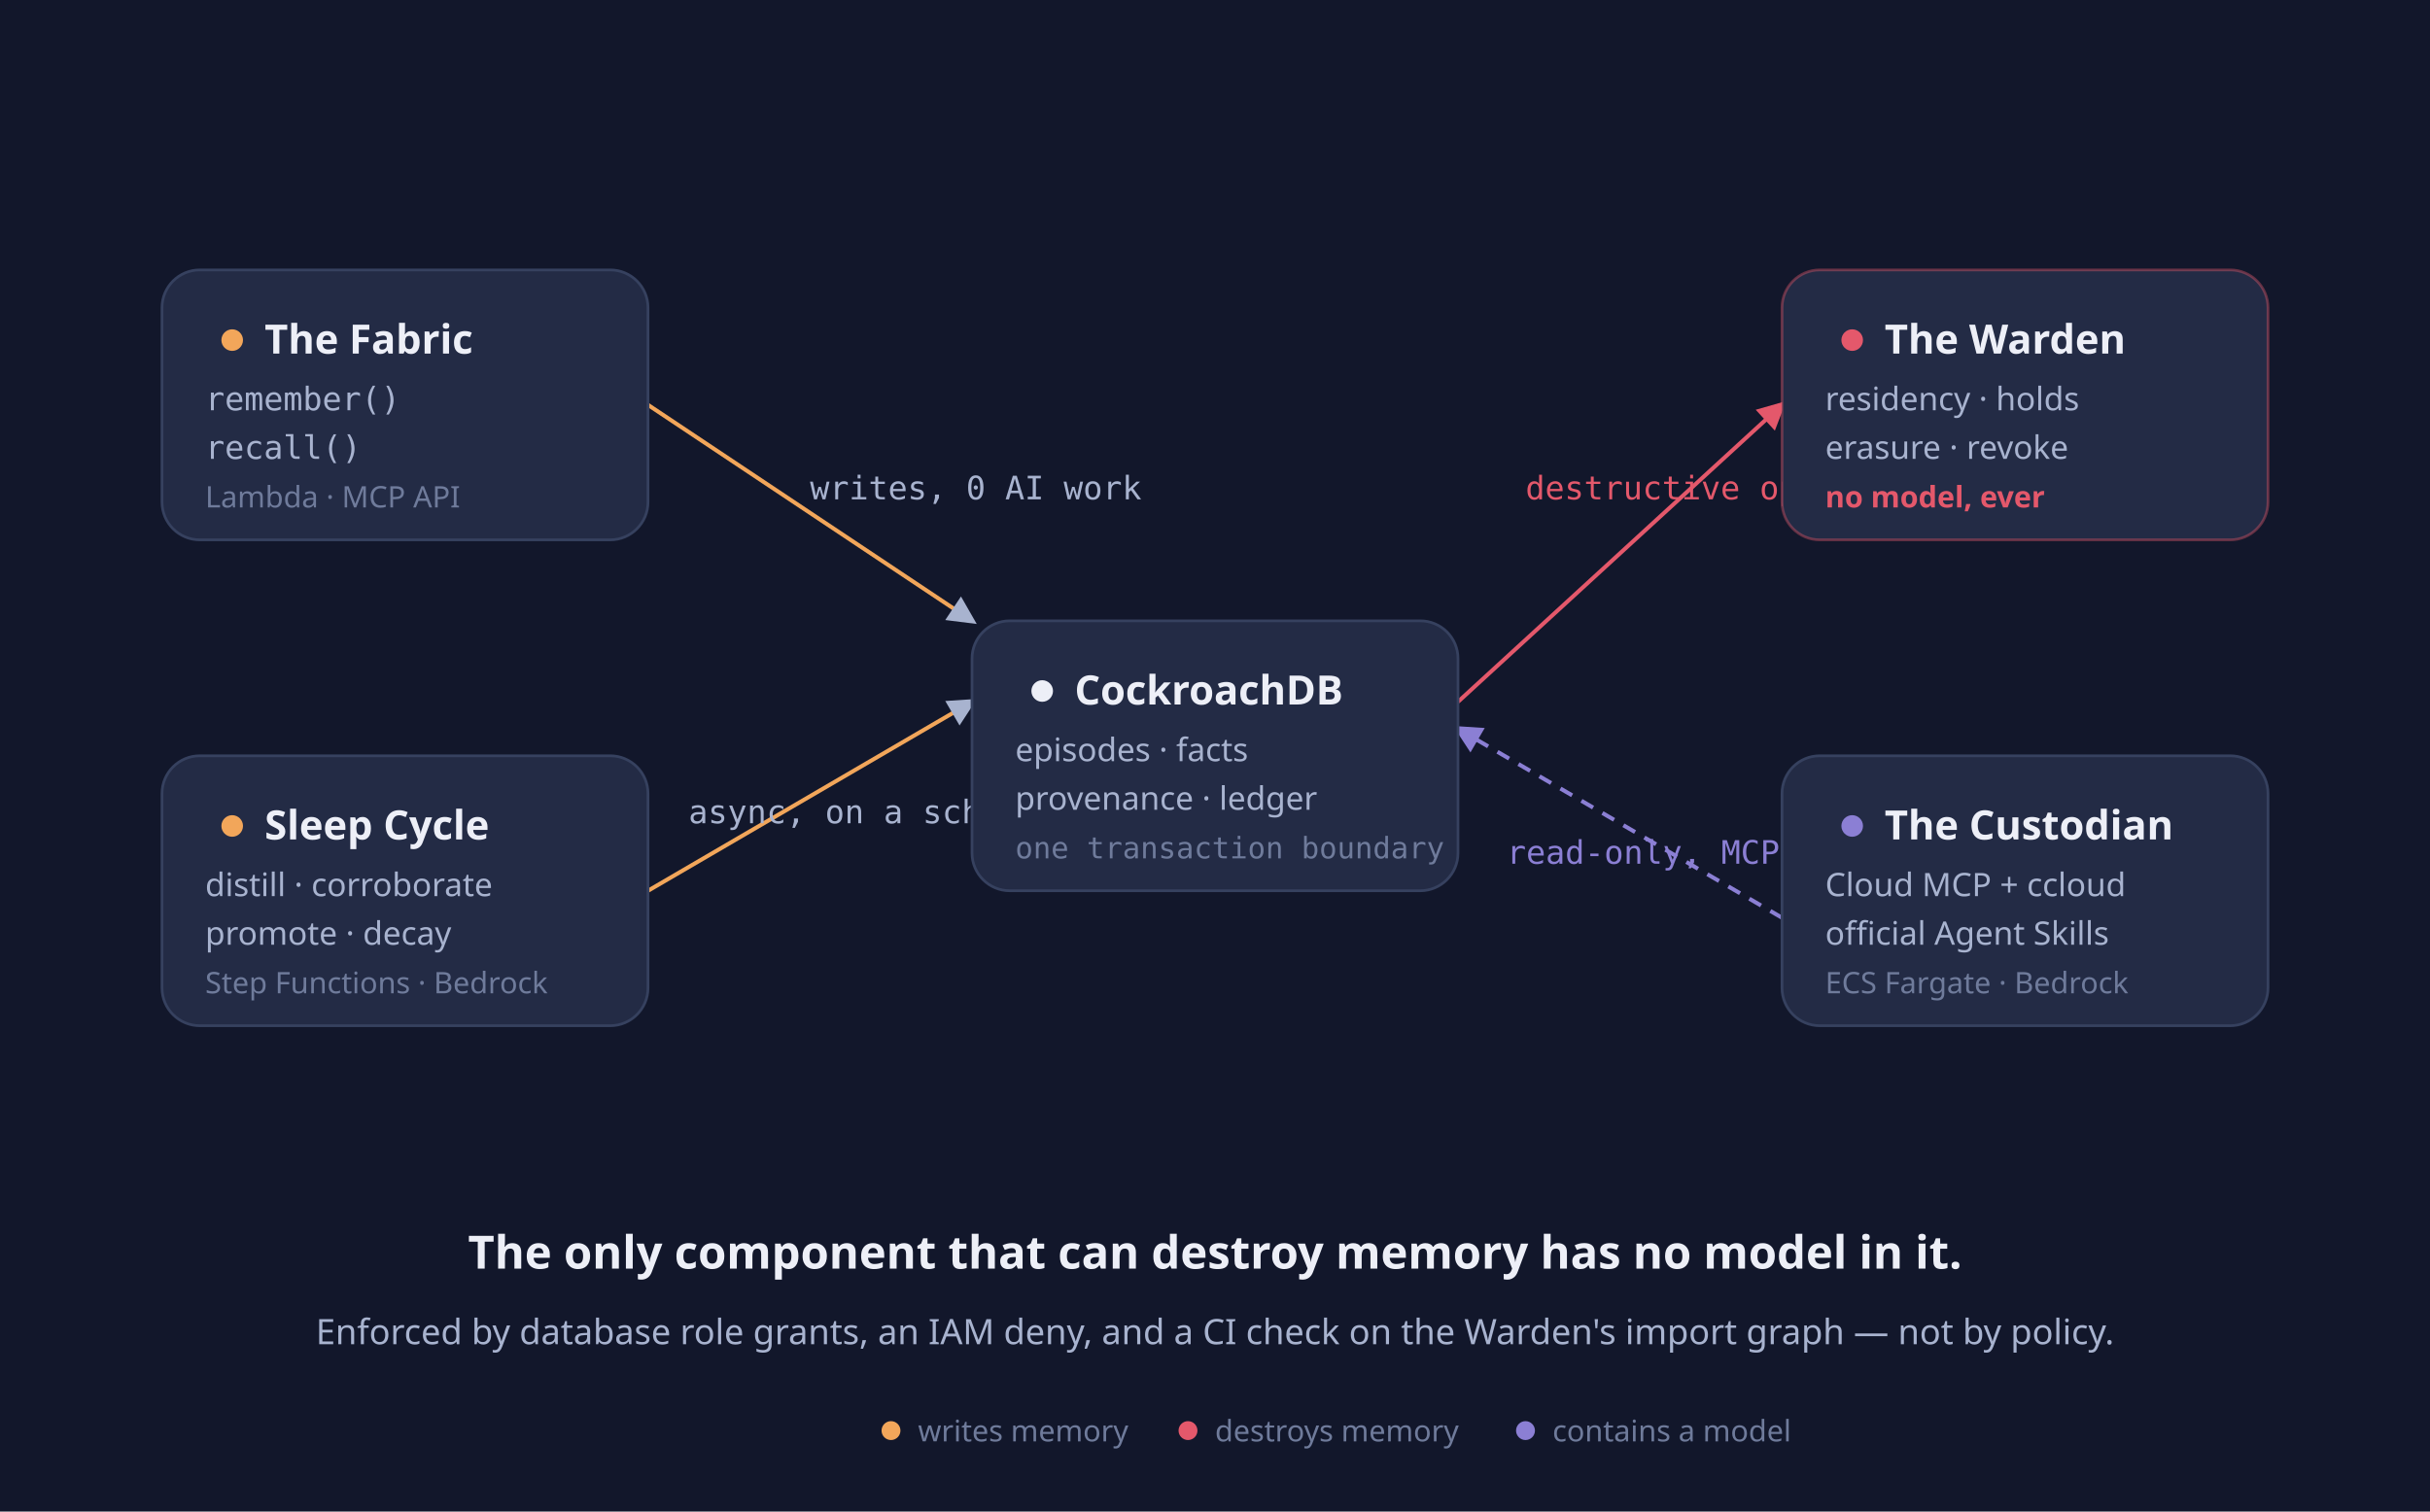
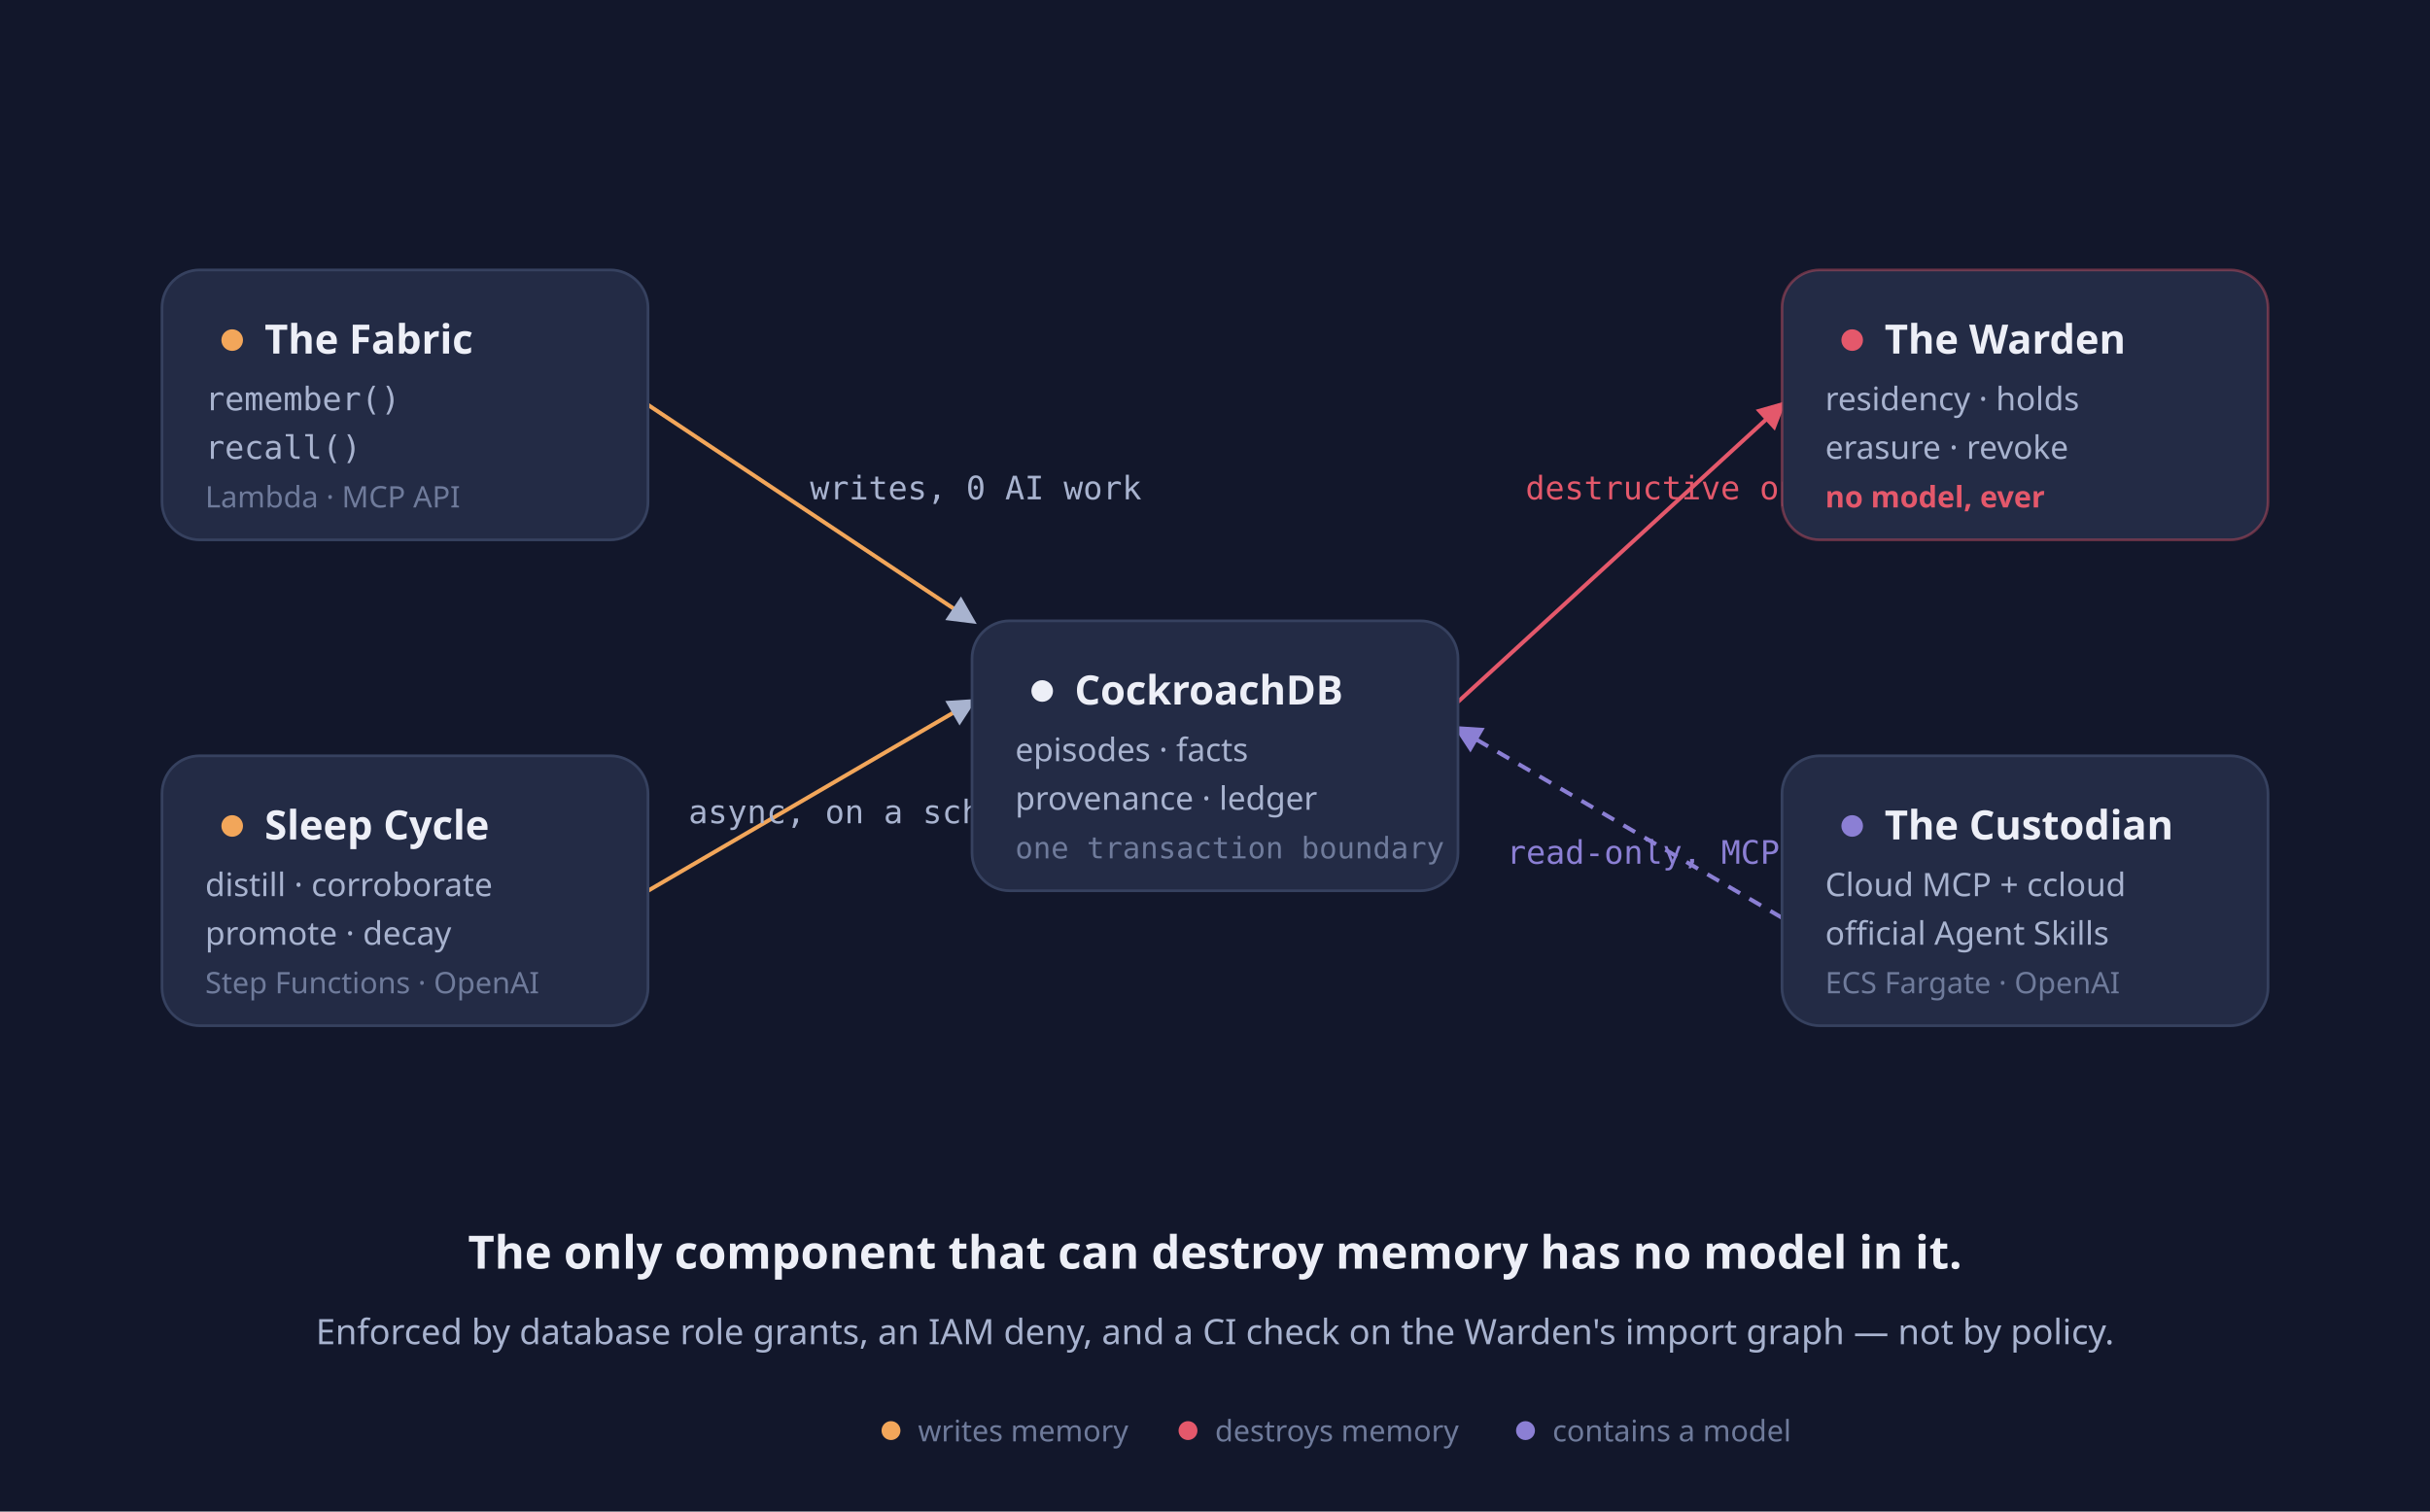
<svg xmlns="http://www.w3.org/2000/svg" viewBox="0 0 900 560" width="900" height="560" role="img" aria-label="Mnemos architecture: one CockroachDB cluster in the center, with the Fabric and Sleep Cycle writing into it, the Warden holding exclusive destructive access, and the Custodian reading it read-only over the Cloud MCP server.">
  <defs>
    <marker id="arrow" viewBox="0 0 10 10" refX="8" refY="5" markerWidth="7" markerHeight="7" orient="auto-start-reverse">
      <path d="M0 0L10 5L0 10z" fill="#a8b3cf" />
    </marker>
    <marker id="arrow-signal" viewBox="0 0 10 10" refX="8" refY="5" markerWidth="7" markerHeight="7" orient="auto-start-reverse">
      <path d="M0 0L10 5L0 10z" fill="#e4586b" />
    </marker>
    <marker id="arrow-umbra" viewBox="0 0 10 10" refX="8" refY="5" markerWidth="7" markerHeight="7" orient="auto-start-reverse">
      <path d="M0 0L10 5L0 10z" fill="#8b7fd4" />
    </marker>
  </defs>
  <rect width="900" height="560" fill="#12172b" />
  <path d="M240 150 L360 230" stroke="#f2a65a" stroke-width="1.5" marker-end="url(#arrow)" fill="none" />
  <path d="M240 330 L360 260" stroke="#f2a65a" stroke-width="1.5" marker-end="url(#arrow)" fill="none" />
  <path d="M540 260 L660 150" stroke="#e4586b" stroke-width="1.5" marker-end="url(#arrow-signal)" fill="none" />
  <path d="M660 340 L540 270" stroke="#8b7fd4" stroke-width="1.5" stroke-dasharray="5 4" marker-end="url(#arrow-umbra)" fill="none" />
  <text x="300" y="185" font-family="ui-monospace, SF Mono, monospace" font-size="12" fill="#a8b3cf">writes, 0 AI work</text>
  <text x="255" y="305" font-family="ui-monospace, SF Mono, monospace" font-size="12" fill="#a8b3cf">async, on a schedule</text>
  <text x="565" y="185" font-family="ui-monospace, SF Mono, monospace" font-size="12" fill="#e4586b">destructive ops only</text>
  <text x="558" y="320" font-family="ui-monospace, SF Mono, monospace" font-size="12" fill="#8b7fd4">read-only, MCP</text>
  <rect x="360" y="230" width="180" height="100" rx="14" fill="#232b45" stroke="#36415f" />
  <circle cx="386" cy="256" r="4" fill="#edeff7" />
  <text x="398" y="261" font-family="ui-sans-serif, system-ui" font-size="15" font-weight="600" fill="#edeff7">CockroachDB</text>
  <text x="376" y="282" font-family="ui-sans-serif, system-ui" font-size="12" fill="#a8b3cf">episodes · facts</text>
  <text x="376" y="300" font-family="ui-sans-serif, system-ui" font-size="12" fill="#a8b3cf">provenance · ledger</text>
  <text x="376" y="318" font-family="ui-monospace, SF Mono, monospace" font-size="11" fill="#6f7b9b">one transaction boundary</text>
  <rect x="60" y="100" width="180" height="100" rx="14" fill="#232b45" stroke="#36415f" />
  <circle cx="86" cy="126" r="4" fill="#f2a65a" />
  <text x="98" y="131" font-family="ui-sans-serif, system-ui" font-size="15" font-weight="600" fill="#edeff7">The Fabric</text>
  <text x="76" y="152" font-family="ui-monospace, SF Mono, monospace" font-size="12" fill="#a8b3cf">remember()</text>
  <text x="76" y="170" font-family="ui-monospace, SF Mono, monospace" font-size="12" fill="#a8b3cf">recall()</text>
  <text x="76" y="188" font-family="ui-sans-serif, system-ui" font-size="11" fill="#6f7b9b">Lambda · MCP API</text>
  <rect x="60" y="280" width="180" height="100" rx="14" fill="#232b45" stroke="#36415f" />
  <circle cx="86" cy="306" r="4" fill="#f2a65a" />
  <text x="98" y="311" font-family="ui-sans-serif, system-ui" font-size="15" font-weight="600" fill="#edeff7">Sleep Cycle</text>
  <text x="76" y="332" font-family="ui-sans-serif, system-ui" font-size="12" fill="#a8b3cf">distill · corroborate</text>
  <text x="76" y="350" font-family="ui-sans-serif, system-ui" font-size="12" fill="#a8b3cf">promote · decay</text>
-   <text x="76" y="368" font-family="ui-sans-serif, system-ui" font-size="11" fill="#6f7b9b">Step Functions · Bedrock</text>
+   <text x="76" y="368" font-family="ui-sans-serif, system-ui" font-size="11" fill="#6f7b9b">Step Functions · OpenAI</text>
  <rect x="660" y="100" width="180" height="100" rx="14" fill="#232b45" stroke="#e4586b" stroke-opacity="0.4" />
  <circle cx="686" cy="126" r="4" fill="#e4586b" />
  <text x="698" y="131" font-family="ui-sans-serif, system-ui" font-size="15" font-weight="600" fill="#edeff7">The Warden</text>
  <text x="676" y="152" font-family="ui-sans-serif, system-ui" font-size="12" fill="#a8b3cf">residency · holds</text>
  <text x="676" y="170" font-family="ui-sans-serif, system-ui" font-size="12" fill="#a8b3cf">erasure · revoke</text>
  <text x="676" y="188" font-family="ui-sans-serif, system-ui" font-size="11" fill="#e4586b" font-weight="600">no model, ever</text>
  <rect x="660" y="280" width="180" height="100" rx="14" fill="#232b45" stroke="#36415f" />
  <circle cx="686" cy="306" r="4" fill="#8b7fd4" />
  <text x="698" y="311" font-family="ui-sans-serif, system-ui" font-size="15" font-weight="600" fill="#edeff7">The Custodian</text>
  <text x="676" y="332" font-family="ui-sans-serif, system-ui" font-size="12" fill="#a8b3cf">Cloud MCP + ccloud</text>
  <text x="676" y="350" font-family="ui-sans-serif, system-ui" font-size="12" fill="#a8b3cf">official Agent Skills</text>
-   <text x="676" y="368" font-family="ui-sans-serif, system-ui" font-size="11" fill="#6f7b9b">ECS Fargate · Bedrock</text>
+   <text x="676" y="368" font-family="ui-sans-serif, system-ui" font-size="11" fill="#6f7b9b">ECS Fargate · OpenAI</text>
  <text x="450" y="470" text-anchor="middle" font-family="ui-sans-serif, system-ui" font-size="17" font-weight="600" fill="#edeff7">The only component that can destroy memory has no model in it.</text>
  <text x="450" y="498" text-anchor="middle" font-family="ui-sans-serif, system-ui" font-size="13" fill="#a8b3cf">Enforced by database role grants, an IAM deny, and a CI check on the Warden's import graph — not by policy.</text>
  <g font-family="ui-sans-serif, system-ui" font-size="11" fill="#6f7b9b">
    <circle cx="330" cy="530" r="3.5" fill="#f2a65a" />
    <text x="340" y="534">writes memory</text>
    <circle cx="440" cy="530" r="3.5" fill="#e4586b" />
    <text x="450" y="534">destroys memory</text>
    <circle cx="565" cy="530" r="3.5" fill="#8b7fd4" />
    <text x="575" y="534">contains a model</text>
  </g>
</svg>
